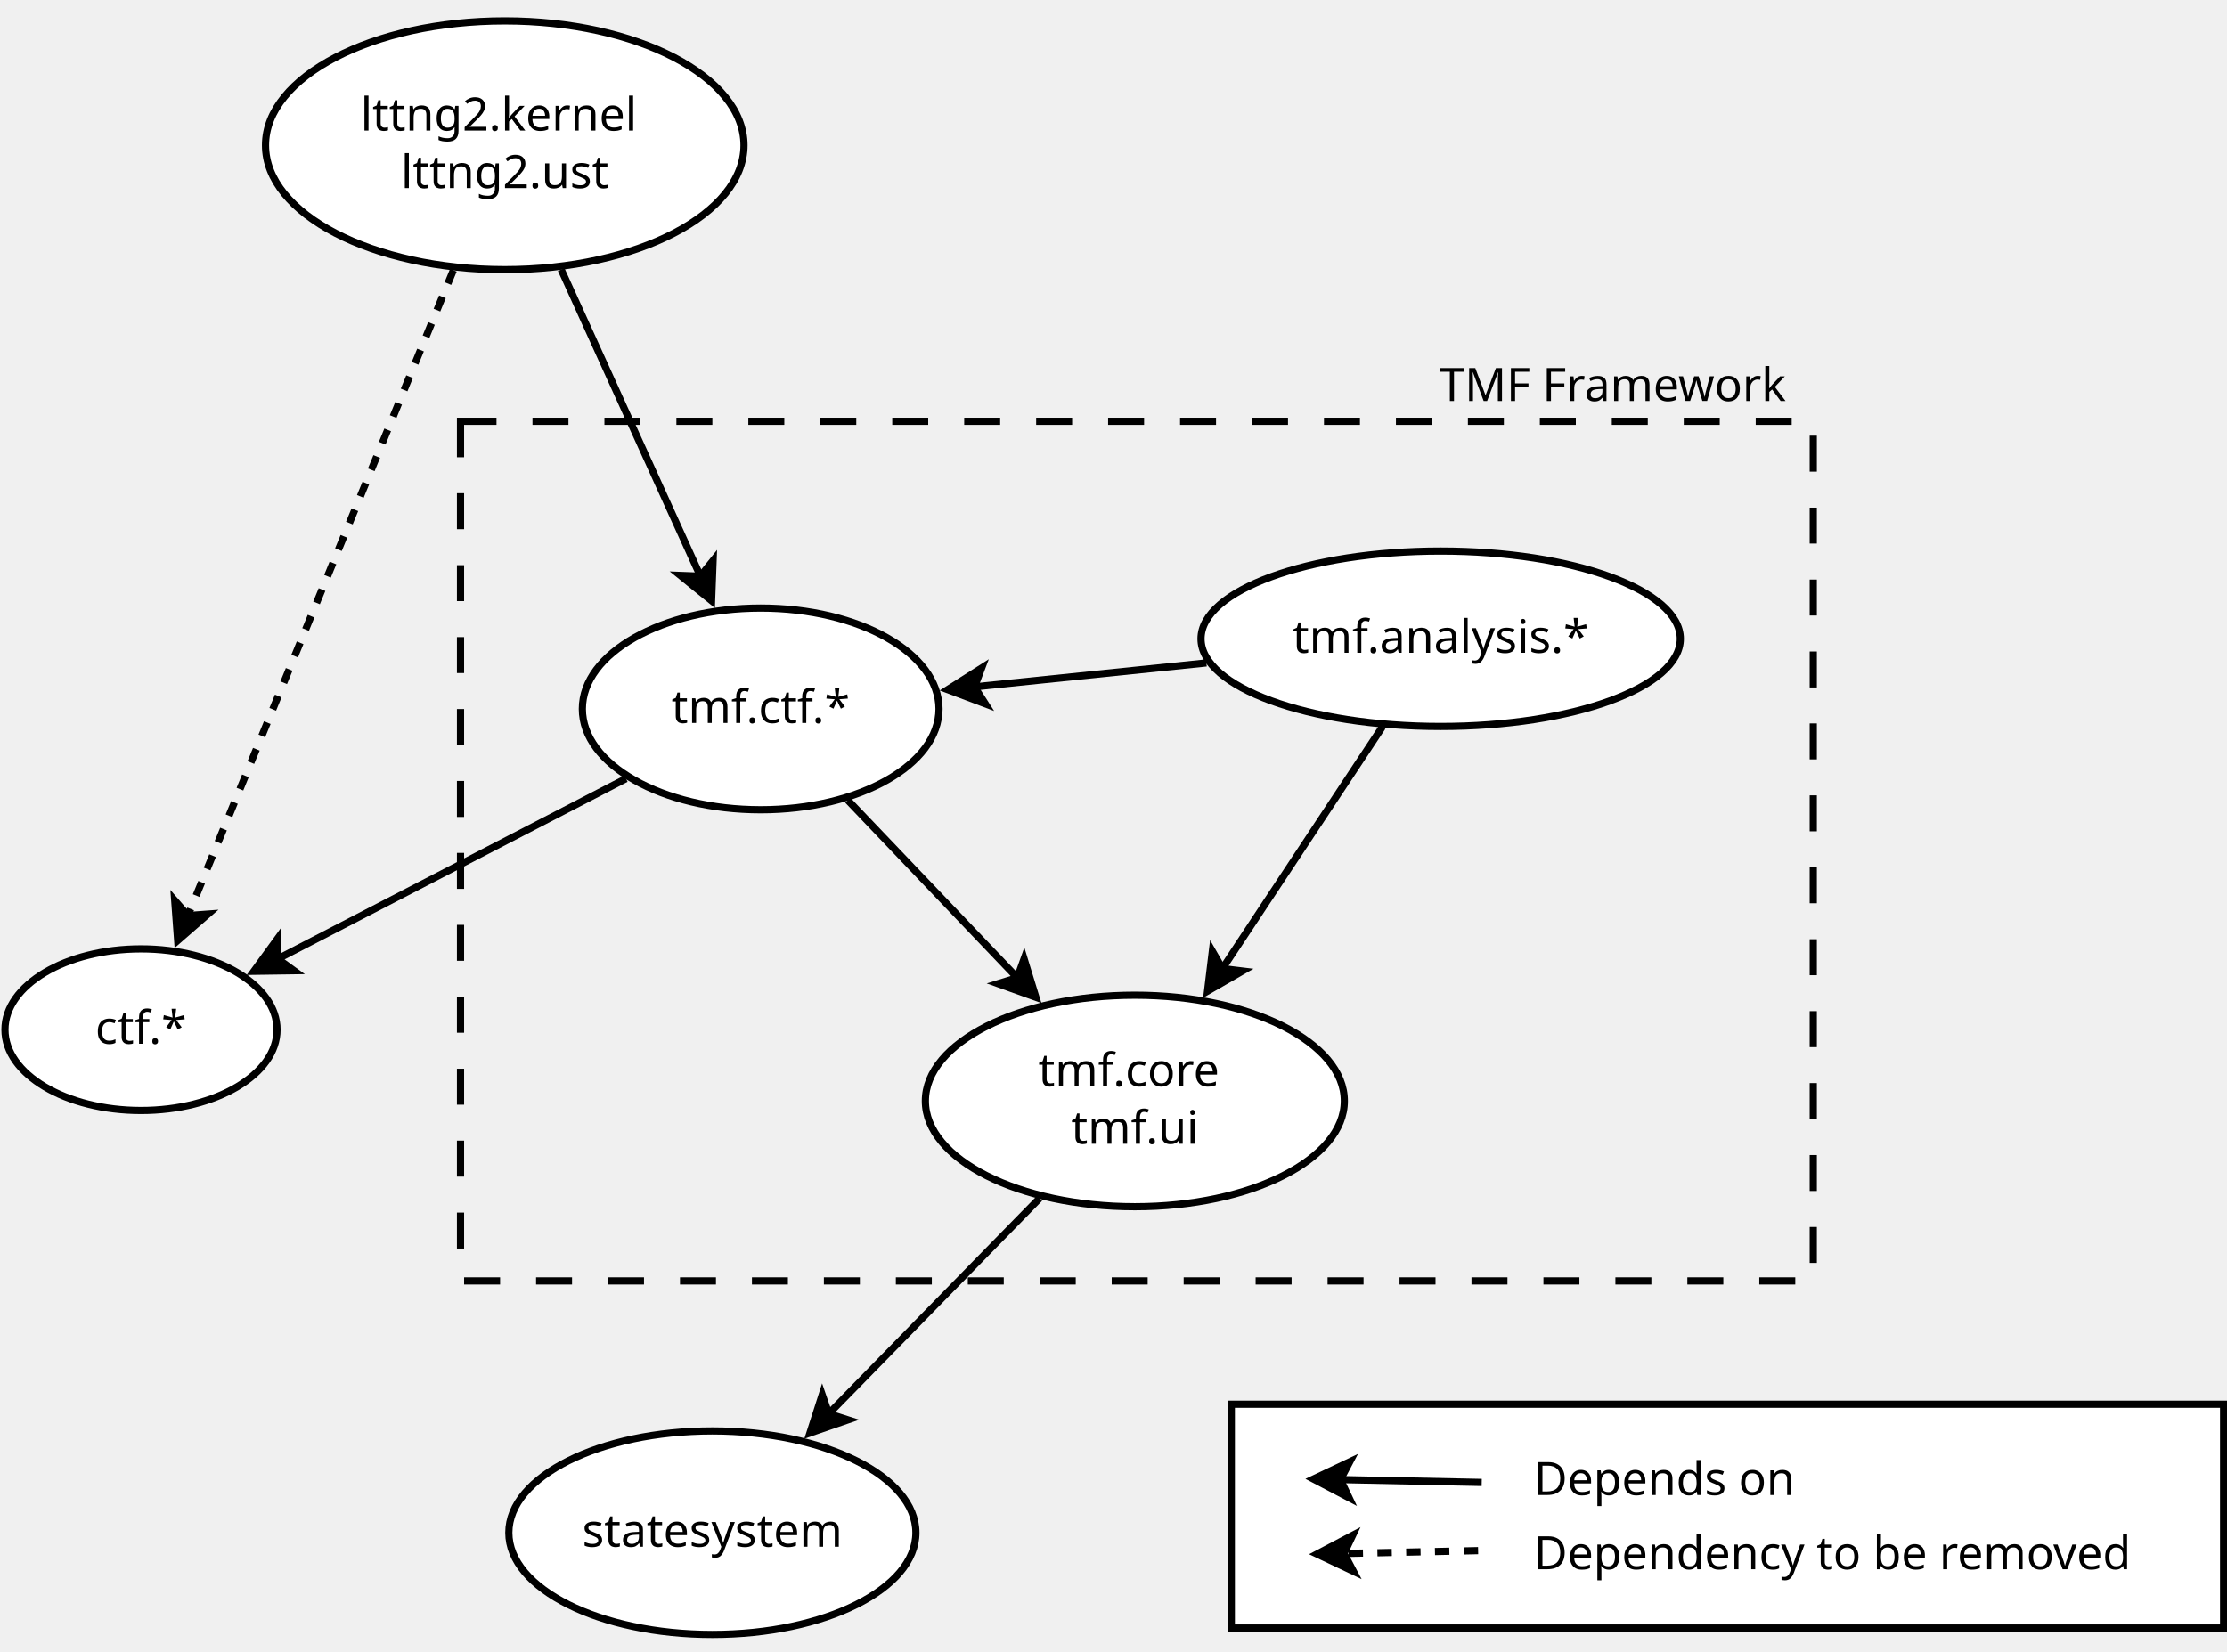
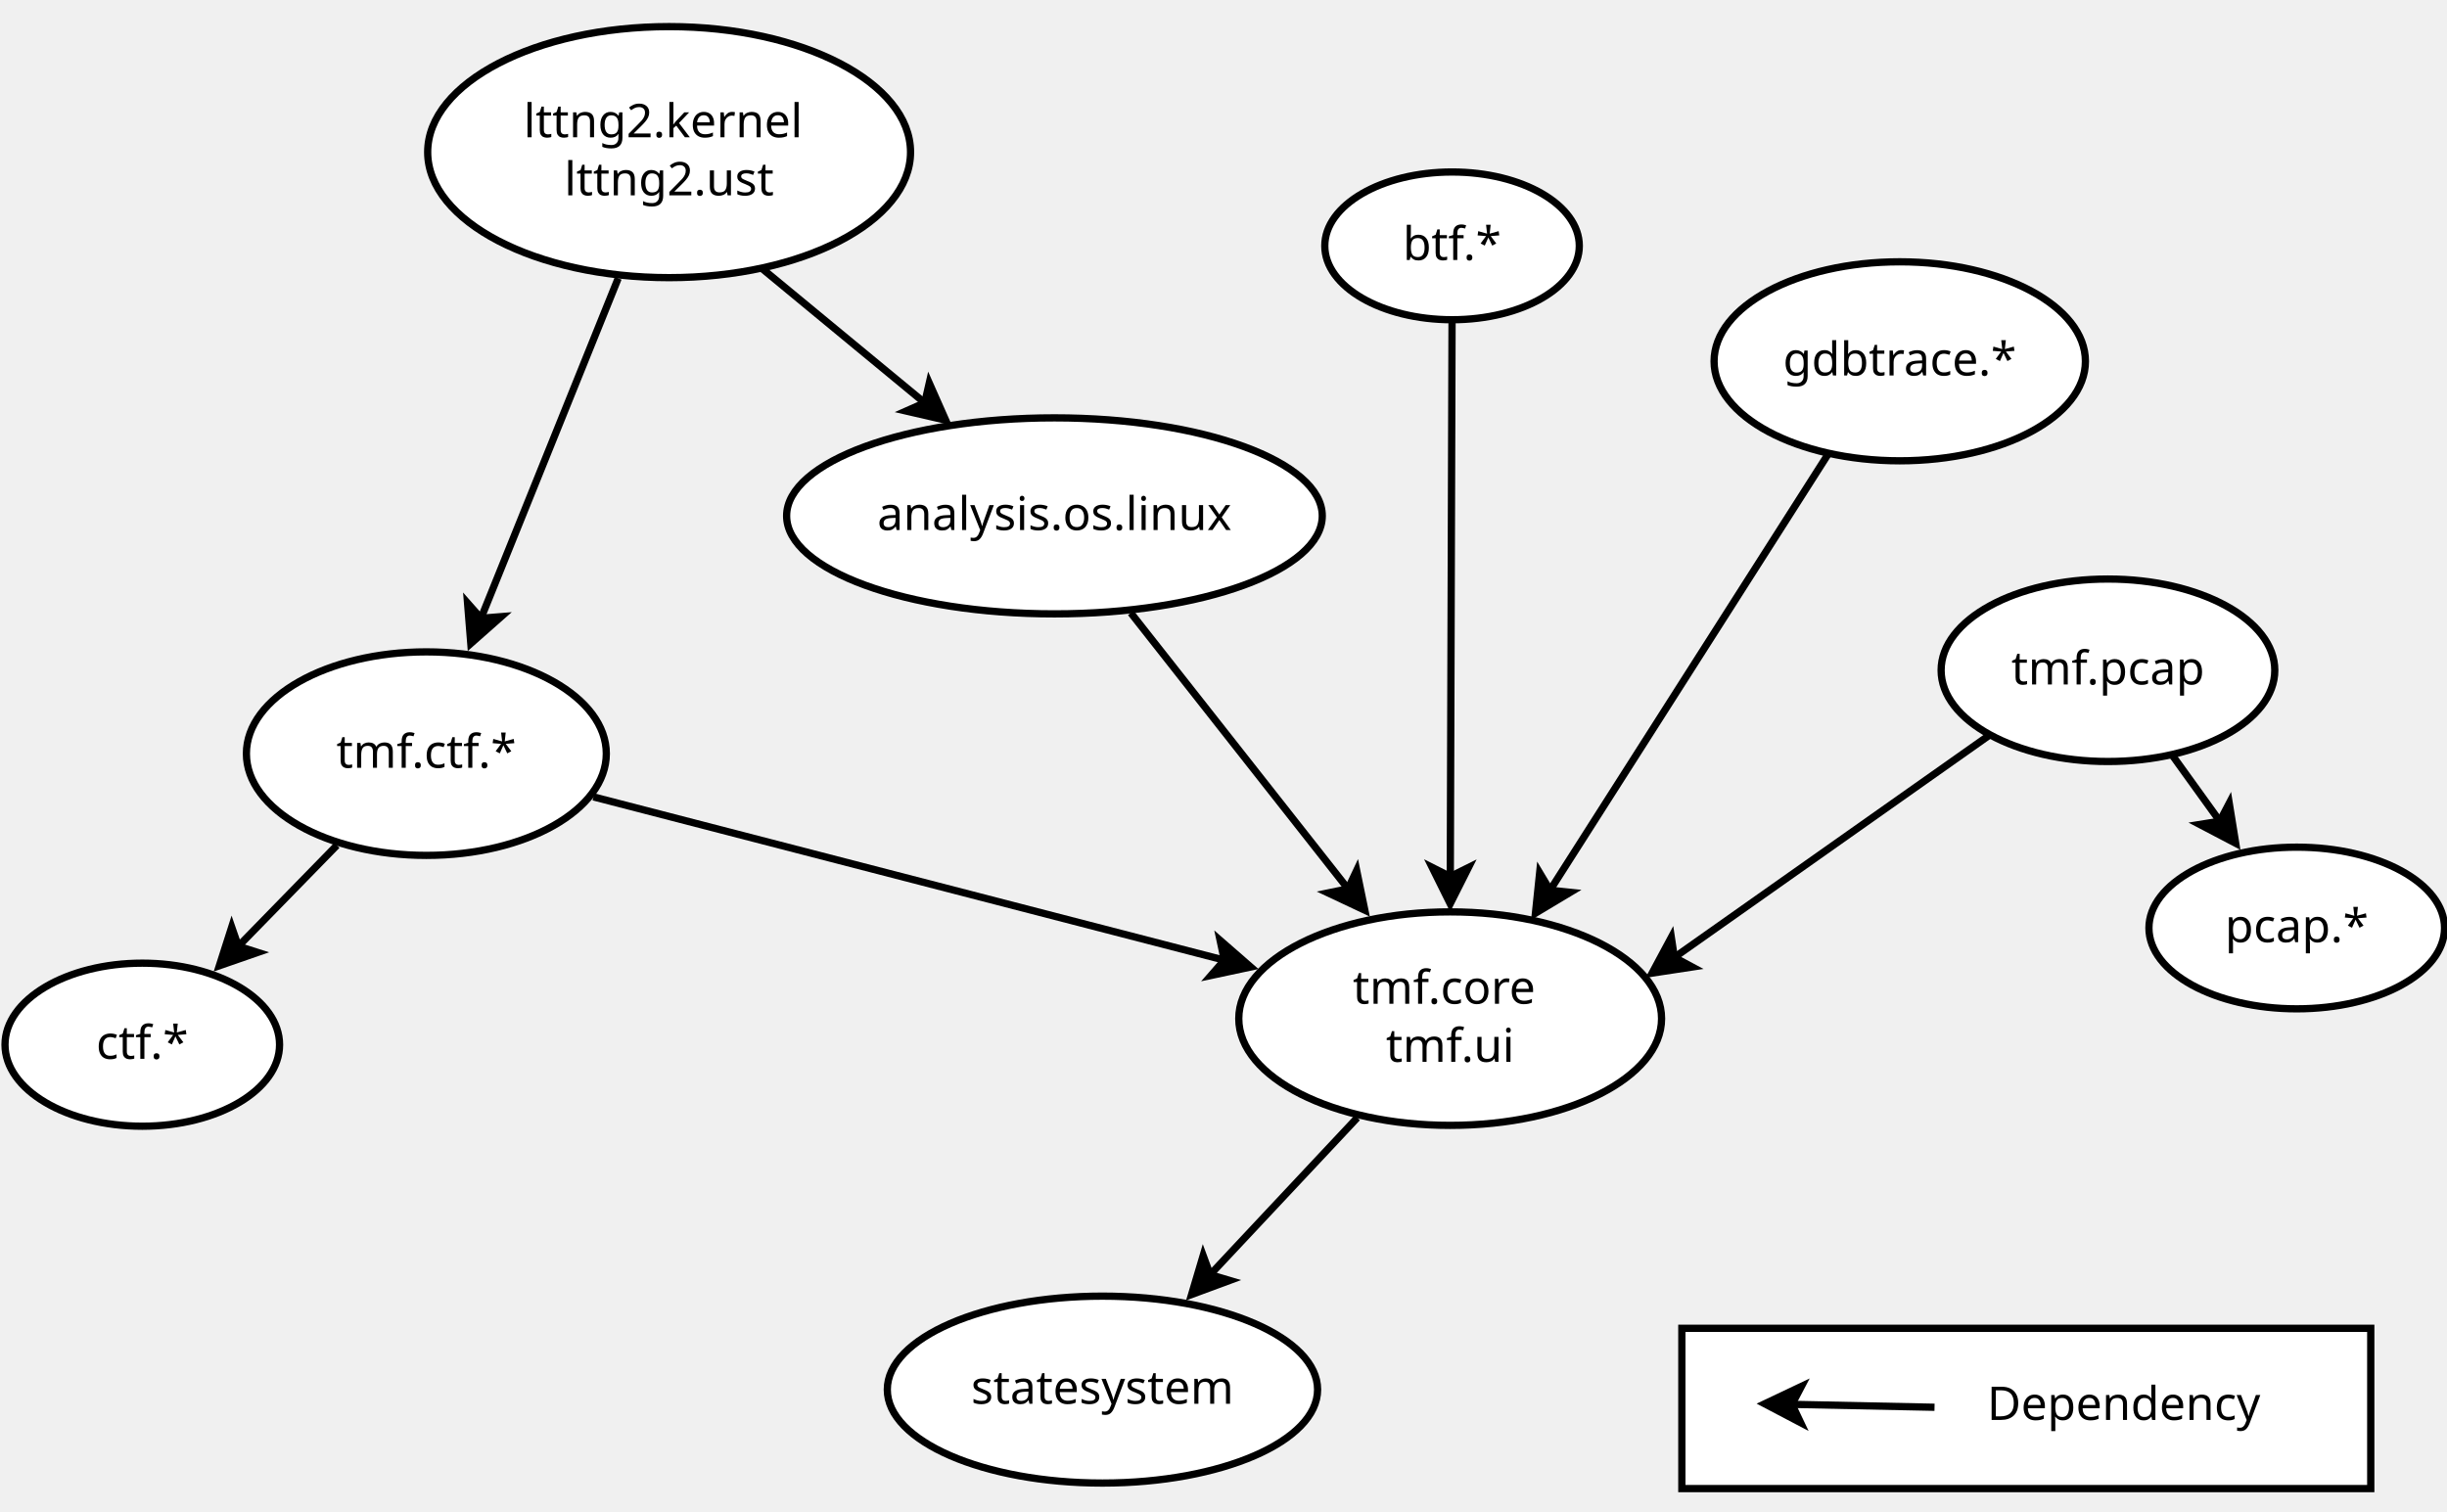
- <svg xmlns="http://www.w3.org/2000/svg" width="31cm" height="23cm" viewBox="118 -8 619 451">
-   <rect style="fill: none; fill-opacity:0; stroke-width: 2; stroke-dasharray: 10; stroke: #000000" x="246.002" y="105" width="376" height="239" />
+ <svg xmlns="http://www.w3.org/2000/svg" width="34cm" height="21cm" viewBox="28 -33 674 405">
  <g>
-     <ellipse style="fill: #ffffff" cx="433.435" cy="293.967" rx="58.227" ry="29.407" />
-     <ellipse style="fill: none; fill-opacity:0; stroke-width: 2; stroke: #000000" cx="433.435" cy="293.967" rx="58.227" ry="29.407" />
-     <text font-size="12.8" style="fill: #000000;text-anchor:middle;font-family:sans-serif;font-style:normal;font-weight:normal" x="433.435" y="289.867">
-       <tspan x="433.435" y="289.867">tmf.core</tspan>
-       <tspan x="433.435" y="305.867">tmf.ui</tspan>
+     <ellipse style="fill: #ffffff" cx="427.435" cy="241.967" rx="58.227" ry="29.407" />
+     <ellipse style="fill: none; fill-opacity:0; stroke-width: 2; stroke: #000000" cx="427.435" cy="241.967" rx="58.227" ry="29.407" />
+     <text font-size="12.8" style="fill: #000000;text-anchor:middle;font-family:sans-serif;font-style:normal;font-weight:normal" x="427.435" y="237.867">
+       <tspan x="427.435" y="237.867">tmf.core</tspan>
+       <tspan x="427.435" y="253.867">tmf.ui</tspan>
    </text>
  </g>
  <g>
-     <ellipse style="fill: #ffffff" cx="329.435" cy="184.966" rx="49.567" ry="28.034" />
-     <ellipse style="fill: none; fill-opacity:0; stroke-width: 2; stroke: #000000" cx="329.435" cy="184.966" rx="49.567" ry="28.034" />
-     <text font-size="12.8" style="fill: #000000;text-anchor:middle;font-family:sans-serif;font-style:normal;font-weight:normal" x="329.435" y="188.866">
-       <tspan x="329.435" y="188.866">tmf.ctf.*</tspan>
+     <ellipse style="fill: #ffffff" cx="145.435" cy="168.966" rx="49.567" ry="28.034" />
+     <ellipse style="fill: none; fill-opacity:0; stroke-width: 2; stroke: #000000" cx="145.435" cy="168.966" rx="49.567" ry="28.034" />
+     <text font-size="12.8" style="fill: #000000;text-anchor:middle;font-family:sans-serif;font-style:normal;font-weight:normal" x="145.435" y="172.866">
+       <tspan x="145.435" y="172.866">tmf.ctf.*</tspan>
    </text>
  </g>
  <g>
-     <ellipse style="fill: #ffffff" cx="518.435" cy="165.466" rx="66.613" ry="24.381" />
-     <ellipse style="fill: none; fill-opacity:0; stroke-width: 2; stroke: #000000" cx="518.435" cy="165.466" rx="66.613" ry="24.381" />
-     <text font-size="12.8" style="fill: #000000;text-anchor:middle;font-family:sans-serif;font-style:normal;font-weight:normal" x="518.435" y="169.366">
-       <tspan x="518.435" y="169.366">tmf.analysis.*</tspan>
+     <ellipse style="fill: #ffffff" cx="318.435" cy="103.466" rx="73.77" ry="27" />
+     <ellipse style="fill: none; fill-opacity:0; stroke-width: 2; stroke: #000000" cx="318.435" cy="103.466" rx="73.77" ry="27" />
+     <text font-size="12.8" style="fill: #000000;text-anchor:middle;font-family:sans-serif;font-style:normal;font-weight:normal" x="318.435" y="107.366">
+       <tspan x="318.435" y="107.366">analysis.os.linux</tspan>
    </text>
  </g>
  <g>
-     <ellipse style="fill: #ffffff" cx="258.298" cy="28.262" rx="66.499" ry="34.578" />
-     <ellipse style="fill: none; fill-opacity:0; stroke-width: 2; stroke: #000000" cx="258.298" cy="28.262" rx="66.499" ry="34.578" />
-     <text font-size="12.8" style="fill: #000000;text-anchor:middle;font-family:sans-serif;font-style:normal;font-weight:normal" x="258.298" y="24.162">
-       <tspan x="258.298" y="24.162">lttng2.kernel</tspan>
-       <tspan x="258.298" y="40.162">lttng2.ust</tspan>
+     <ellipse style="fill: #ffffff" cx="212.298" cy="3.262" rx="66.499" ry="34.578" />
+     <ellipse style="fill: none; fill-opacity:0; stroke-width: 2; stroke: #000000" cx="212.298" cy="3.262" rx="66.499" ry="34.578" />
+     <text font-size="12.8" style="fill: #000000;text-anchor:middle;font-family:sans-serif;font-style:normal;font-weight:normal" x="212.298" y="-0.838">
+       <tspan x="212.298" y="-0.838">lttng2.kernel</tspan>
+       <tspan x="212.298" y="15.162">lttng2.ust</tspan>
    </text>
  </g>
  <g>
-     <ellipse style="fill: #ffffff" cx="316.002" cy="413.999" rx="56.574" ry="28.287" />
-     <ellipse style="fill: none; fill-opacity:0; stroke-width: 2; stroke: #000000" cx="316.002" cy="413.999" rx="56.574" ry="28.287" />
-     <text font-size="12.8" style="fill: #000000;text-anchor:middle;font-family:sans-serif;font-style:normal;font-weight:normal" x="316.002" y="417.899">
-       <tspan x="316.002" y="417.899">statesystem</tspan>
+     <ellipse style="fill: #ffffff" cx="331.658" cy="344.164" rx="59.259" ry="25.746" />
+     <ellipse style="fill: none; fill-opacity:0; stroke-width: 2; stroke: #000000" cx="331.658" cy="344.164" rx="59.259" ry="25.746" />
+     <text font-size="12.8" style="fill: #000000;text-anchor:middle;font-family:sans-serif;font-style:normal;font-weight:normal" x="331.658" y="348.064">
+       <tspan x="331.658" y="348.064">statesystem</tspan>
    </text>
  </g>
  <g>
-     <ellipse style="fill: #ffffff" cx="157.191" cy="274.148" rx="37.811" ry="22.46" />
-     <ellipse style="fill: none; fill-opacity:0; stroke-width: 2; stroke: #000000" cx="157.191" cy="274.148" rx="37.811" ry="22.46" />
-     <text font-size="12.8" style="fill: #000000;text-anchor:middle;font-family:sans-serif;font-style:normal;font-weight:normal" x="157.191" y="278.048">
-       <tspan x="157.191" y="278.048">ctf.*</tspan>
+     <ellipse style="fill: #ffffff" cx="67.191" cy="249.148" rx="37.811" ry="22.46" />
+     <ellipse style="fill: none; fill-opacity:0; stroke-width: 2; stroke: #000000" cx="67.191" cy="249.148" rx="37.811" ry="22.46" />
+     <text font-size="12.8" style="fill: #000000;text-anchor:middle;font-family:sans-serif;font-style:normal;font-weight:normal" x="67.191" y="253.048">
+       <tspan x="67.191" y="253.048">ctf.*</tspan>
    </text>
  </g>
  <g>
-     <line style="fill: none; fill-opacity:0; stroke-width: 2; stroke: #000000" x1="291.983" y1="204.358" x2="195.21" y2="254.463" />
-     <polygon style="fill: #000000" points="188.55,257.911 195.131,248.873 195.21,254.463 199.729,257.754 " />
-     <polygon style="fill: none; fill-opacity:0; stroke-width: 2; stroke: #000000" points="188.55,257.911 195.131,248.873 195.21,254.463 199.729,257.754 " />
+     <line style="fill: none; fill-opacity:0; stroke-width: 2; stroke: #000000" x1="120.783" y1="194.229" x2="93.652" y2="222.031" />
+     <polygon style="fill: #000000" points="88.414,227.399 91.82,216.75 93.652,222.031 98.977,223.734 " />
+     <polygon style="fill: none; fill-opacity:0; stroke-width: 2; stroke: #000000" points="88.414,227.399 91.82,216.75 93.652,222.031 98.977,223.734 " />
  </g>
  <g>
-     <line style="fill: none; fill-opacity:0; stroke-width: 2; stroke: #000000" x1="353.664" y1="210.36" x2="400.752" y2="259.713" />
-     <polygon style="fill: #000000" points="405.929,265.139 395.409,261.355 400.752,259.713 402.644,254.452 " />
-     <polygon style="fill: none; fill-opacity:0; stroke-width: 2; stroke: #000000" points="405.929,265.139 395.409,261.355 400.752,259.713 402.644,254.452 " />
+     <line style="fill: none; fill-opacity:0; stroke-width: 2; stroke: #000000" x1="191.468" y1="180.883" x2="365.229" y2="225.864" />
+     <polygon style="fill: #000000" points="372.49,227.744 361.556,230.078 365.229,225.864 364.062,220.397 " />
+     <polygon style="fill: none; fill-opacity:0; stroke-width: 2; stroke: #000000" points="372.49,227.744 361.556,230.078 365.229,225.864 364.062,220.397 " />
  </g>
  <g>
-     <line style="fill: none; fill-opacity:0; stroke-width: 2; stroke: #000000" x1="406.937" y1="321.052" x2="348.363" y2="380.922" />
-     <polygon style="fill: #000000" points="343.118,386.283 346.537,375.638 348.363,380.922 353.685,382.632 " />
-     <polygon style="fill: none; fill-opacity:0; stroke-width: 2; stroke: #000000" points="343.118,386.283 346.537,375.638 348.363,380.922 353.685,382.632 " />
+     <line style="fill: none; fill-opacity:0; stroke-width: 2; stroke: #000000" x1="401.842" y1="269.275" x2="361.336" y2="312.496" />
+     <polygon style="fill: #000000" points="356.208,317.968 359.398,307.253 361.336,312.496 366.694,314.091 " />
+     <polygon style="fill: none; fill-opacity:0; stroke-width: 2; stroke: #000000" points="356.208,317.968 359.398,307.253 361.336,312.496 366.694,314.091 " />
  </g>
  <g>
-     <line style="fill: none; fill-opacity:0; stroke-width: 2; stroke: #000000" x1="453.322" y1="172.184" x2="388.873" y2="178.834" />
-     <polygon style="fill: #000000" points="381.413,179.604 390.847,173.604 388.873,178.834 391.873,183.551 " />
-     <polygon style="fill: none; fill-opacity:0; stroke-width: 2; stroke: #000000" points="381.413,179.604 390.847,173.604 388.873,178.834 391.873,183.551 " />
+     <line style="fill: none; fill-opacity:0; stroke-width: 2; stroke: #000000" x1="339.475" y1="130.2" x2="399.293" y2="206.209" />
+     <polygon style="fill: #000000" points="403.931,212.102 393.818,207.336 399.293,206.209 401.676,201.152 " />
+     <polygon style="fill: none; fill-opacity:0; stroke-width: 2; stroke: #000000" points="403.931,212.102 393.818,207.336 399.293,206.209 401.676,201.152 " />
  </g>
  <g>
-     <line style="fill: none; fill-opacity:0; stroke-width: 2; stroke: #000000" x1="502.228" y1="189.968" x2="457.774" y2="257.173" />
-     <polygon style="fill: #000000" points="453.636,263.428 454.983,252.329 457.774,257.173 463.323,257.846 " />
-     <polygon style="fill: none; fill-opacity:0; stroke-width: 2; stroke: #000000" points="453.636,263.428 454.983,252.329 457.774,257.173 463.323,257.846 " />
+     <line style="fill: none; fill-opacity:0; stroke-width: 2; stroke: #000000" x1="198.272" y1="38.023" x2="160.483" y2="131.675" />
+     <polygon style="fill: #000000" points="157.676,138.63 156.781,127.485 160.483,131.675 166.055,131.227 " />
+     <polygon style="fill: none; fill-opacity:0; stroke-width: 2; stroke: #000000" points="157.676,138.63 156.781,127.485 160.483,131.675 166.055,131.227 " />
  </g>
  <g>
-     <line style="fill: none; fill-opacity:0; stroke-width: 2; stroke: #000000" x1="273.985" y1="62.818" x2="312.68" y2="148.058" />
-     <polygon style="fill: #000000" points="315.781,154.887 307.094,147.848 312.68,148.058 316.2,143.715 " />
-     <polygon style="fill: none; fill-opacity:0; stroke-width: 2; stroke: #000000" points="315.781,154.887 307.094,147.848 312.68,148.058 316.2,143.715 " />
+     <g>
+       <rect style="fill: #ffffff" x="491.246" y="327.278" width="189.754" height="44.156" />
+       <rect style="fill: none; fill-opacity:0; stroke-width: 2; stroke: #000000" x="491.246" y="327.278" width="189.754" height="44.156" />
+     </g>
+     <g>
+       <line style="fill: none; fill-opacity:0; stroke-width: 2; stroke: #000000" x1="560.844" y1="349.032" x2="521.578" y2="348.231" />
+       <polygon style="fill: #000000" points="514.08,348.078 524.18,343.283 521.578,348.231 523.976,353.281 " />
+       <polygon style="fill: none; fill-opacity:0; stroke-width: 2; stroke: #000000" points="514.08,348.078 524.18,343.283 521.578,348.231 523.976,353.281 " />
+     </g>
+     <text font-size="12.8" style="fill: #000000;text-anchor:start;font-family:sans-serif;font-style:normal;font-weight:normal" x="575.336" y="352.52">
+       <tspan x="575.336" y="352.52">Dependency</tspan>
+     </text>
  </g>
  <g>
-     <line style="fill: none; fill-opacity:0; stroke-width: 2; stroke-dasharray: 4; stroke: #000000" x1="244.015" y1="62.997" x2="170.236" y2="242.421" />
-     <polygon style="fill: #000000" points="167.384,249.358 166.563,238.208 170.236,242.421 175.812,242.011 " />
-     <polygon style="fill: none; fill-opacity:0; stroke-width: 2; stroke: #000000" points="167.384,249.358 166.563,238.208 170.236,242.421 175.812,242.011 " />
+     <line style="fill: none; fill-opacity:0; stroke-width: 2; stroke: #000000" x1="237.746" y1="35.208" x2="282.697" y2="72.323" />
+     <polygon style="fill: #000000" points="288.481,77.098 277.586,74.587 282.697,72.323 283.953,66.876 " />
+     <polygon style="fill: none; fill-opacity:0; stroke-width: 2; stroke: #000000" points="288.481,77.098 277.586,74.587 282.697,72.323 283.953,66.876 " />
  </g>
-   <text font-size="12.8" style="fill: #000000;text-anchor:start;font-family:sans-serif;font-style:normal;font-weight:normal" x="518.002" y="99.358">
-     <tspan x="518.002" y="99.358">TMF Framework</tspan>
-   </text>
  <g>
-     <g>
-       <rect style="fill: #ffffff" x="460.246" y="378.278" width="275.814" height="62.226" />
-       <rect style="fill: none; fill-opacity:0; stroke-width: 2; stroke: #000000" x="460.246" y="378.278" width="275.814" height="62.226" />
-     </g>
-     <g>
-       <line style="fill: none; fill-opacity:0; stroke-width: 2; stroke: #000000" x1="529.844" y1="400.032" x2="490.578" y2="399.231" />
-       <polygon style="fill: #000000" points="483.08,399.078 493.18,394.283 490.578,399.231 492.976,404.281 " />
-       <polygon style="fill: none; fill-opacity:0; stroke-width: 2; stroke: #000000" points="483.08,399.078 493.18,394.283 490.578,399.231 492.976,404.281 " />
-     </g>
-     <g>
-       <line style="fill: none; fill-opacity:0; stroke-width: 2; stroke-dasharray: 4; stroke: #000000" x1="528.844" y1="418.986" x2="491.578" y2="419.779" />
-       <polygon style="fill: #000000" points="484.08,419.938 493.971,414.727 491.578,419.779 494.184,424.725 " />
-       <polygon style="fill: none; fill-opacity:0; stroke-width: 2; stroke: #000000" points="484.08,419.938 493.971,414.727 491.578,419.779 494.184,424.725 " />
-     </g>
-     <text font-size="12.8" style="fill: #000000;text-anchor:start;font-family:sans-serif;font-style:normal;font-weight:normal" x="544.336" y="403.52">
-       <tspan x="544.336" y="403.52">Depends on</tspan>
-     </text>
-     <text font-size="12.8" style="fill: #000000;text-anchor:start;font-family:sans-serif;font-style:normal;font-weight:normal" x="544.336" y="424.15">
-       <tspan x="544.336" y="424.15">Dependency to be removed</tspan>
+     <ellipse style="fill: #ffffff" cx="660.613" cy="217.001" rx="40.711" ry="22.267" />
+     <ellipse style="fill: none; fill-opacity:0; stroke-width: 2; stroke: #000000" cx="660.613" cy="217.001" rx="40.711" ry="22.267" />
+     <text font-size="12.8" style="fill: #000000;text-anchor:middle;font-family:sans-serif;font-style:normal;font-weight:normal" x="660.613" y="220.901">
+       <tspan x="660.613" y="220.901">pcap.*</tspan>
    </text>
  </g>
+   <g>
+     <ellipse style="fill: #ffffff" cx="608.613" cy="146.001" rx="45.952" ry="25.133" />
+     <ellipse style="fill: none; fill-opacity:0; stroke-width: 2; stroke: #000000" cx="608.613" cy="146.001" rx="45.952" ry="25.133" />
+     <text font-size="12.8" style="fill: #000000;text-anchor:middle;font-family:sans-serif;font-style:normal;font-weight:normal" x="608.613" y="149.901">
+       <tspan x="608.613" y="149.901">tmf.pcap</tspan>
+     </text>
+   </g>
+   <g>
+     <line style="fill: none; fill-opacity:0; stroke-width: 2; stroke: #000000" x1="626.198" y1="169.221" x2="639.421" y2="187.579" />
+     <polygon style="fill: #000000" points="643.804,193.664 633.903,188.472 639.421,187.579 642.017,182.628 " />
+     <polygon style="fill: none; fill-opacity:0; stroke-width: 2; stroke: #000000" points="643.804,193.664 633.903,188.472 639.421,187.579 642.017,182.628 " />
+   </g>
+   <g>
+     <line style="fill: none; fill-opacity:0; stroke-width: 2; stroke: #000000" x1="576.12" y1="163.772" x2="489.185" y2="225.101" />
+     <polygon style="fill: #000000" points="483.057,229.425 488.346,219.574 489.185,225.101 494.11,227.746 " />
+     <polygon style="fill: none; fill-opacity:0; stroke-width: 2; stroke: #000000" points="483.057,229.425 488.346,219.574 489.185,225.101 494.11,227.746 " />
+   </g>
+   <g>
+     <ellipse style="fill: #ffffff" cx="427.952" cy="29.084" rx="35.05" ry="20.35" />
+     <ellipse style="fill: none; fill-opacity:0; stroke-width: 2; stroke: #000000" cx="427.952" cy="29.084" rx="35.05" ry="20.35" />
+     <text font-size="12.8" style="fill: #000000;text-anchor:middle;font-family:sans-serif;font-style:normal;font-weight:normal" x="427.952" y="32.984">
+       <tspan x="427.952" y="32.984">btf.*</tspan>
+     </text>
+   </g>
+   <g>
+     <ellipse style="fill: #ffffff" cx="551.265" cy="60.887" rx="51.141" ry="27.411" />
+     <ellipse style="fill: none; fill-opacity:0; stroke-width: 2; stroke: #000000" cx="551.265" cy="60.887" rx="51.141" ry="27.411" />
+     <text font-size="12.8" style="fill: #000000;text-anchor:middle;font-family:sans-serif;font-style:normal;font-weight:normal" x="551.265" y="64.787">
+       <tspan x="551.265" y="64.787">gdbtrace.*</tspan>
+     </text>
+   </g>
+   <g>
+     <line style="fill: none; fill-opacity:0; stroke-width: 2; stroke: #000000" x1="531.694" y1="86.212" x2="454.951" y2="206.589" />
+     <polygon style="fill: #000000" points="450.919,212.913 452.079,201.793 454.951,206.589 460.511,207.169 " />
+     <polygon style="fill: none; fill-opacity:0; stroke-width: 2; stroke: #000000" points="450.919,212.913 452.079,201.793 454.951,206.589 460.511,207.169 " />
+   </g>
+   <g>
+     <line style="fill: none; fill-opacity:0; stroke-width: 2; stroke: #000000" x1="427.952" y1="49.434" x2="427.466" y2="202.824" />
+     <polygon style="fill: #000000" points="427.442,210.324 422.474,200.308 427.466,202.824 432.474,200.34 " />
+     <polygon style="fill: none; fill-opacity:0; stroke-width: 2; stroke: #000000" points="427.442,210.324 422.474,200.308 427.466,202.824 432.474,200.34 " />
+   </g>
</svg>
